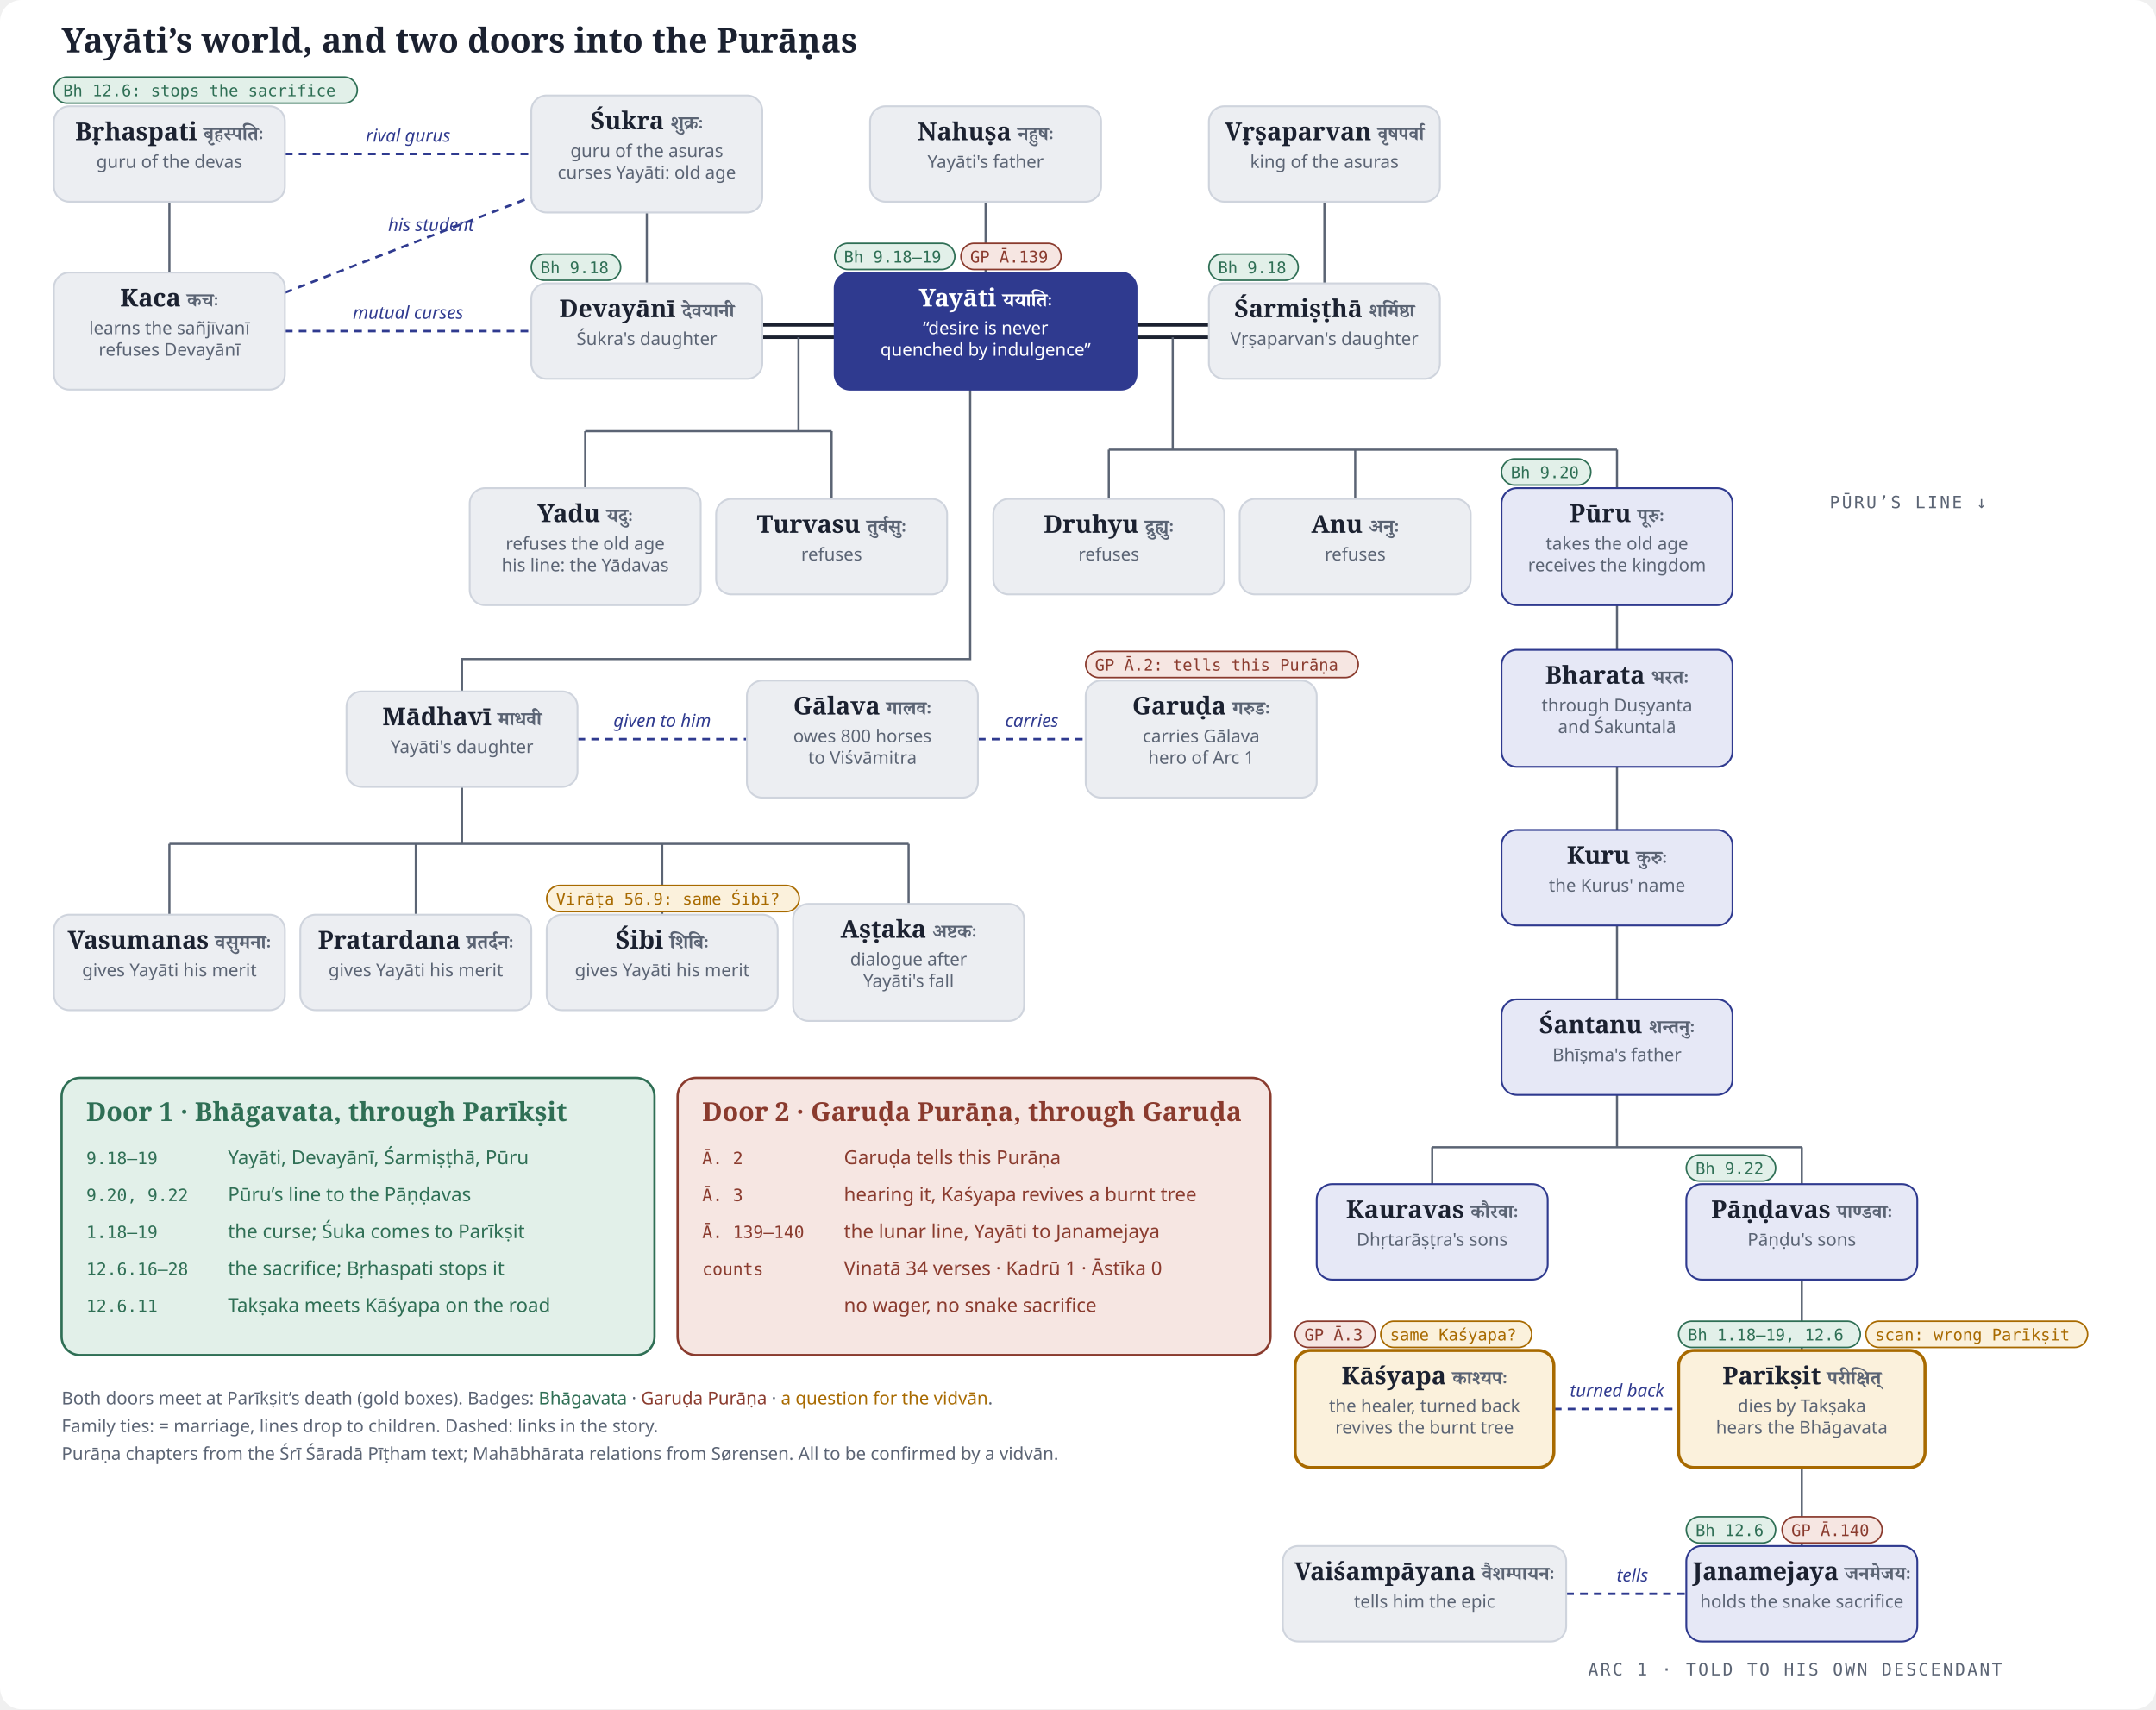
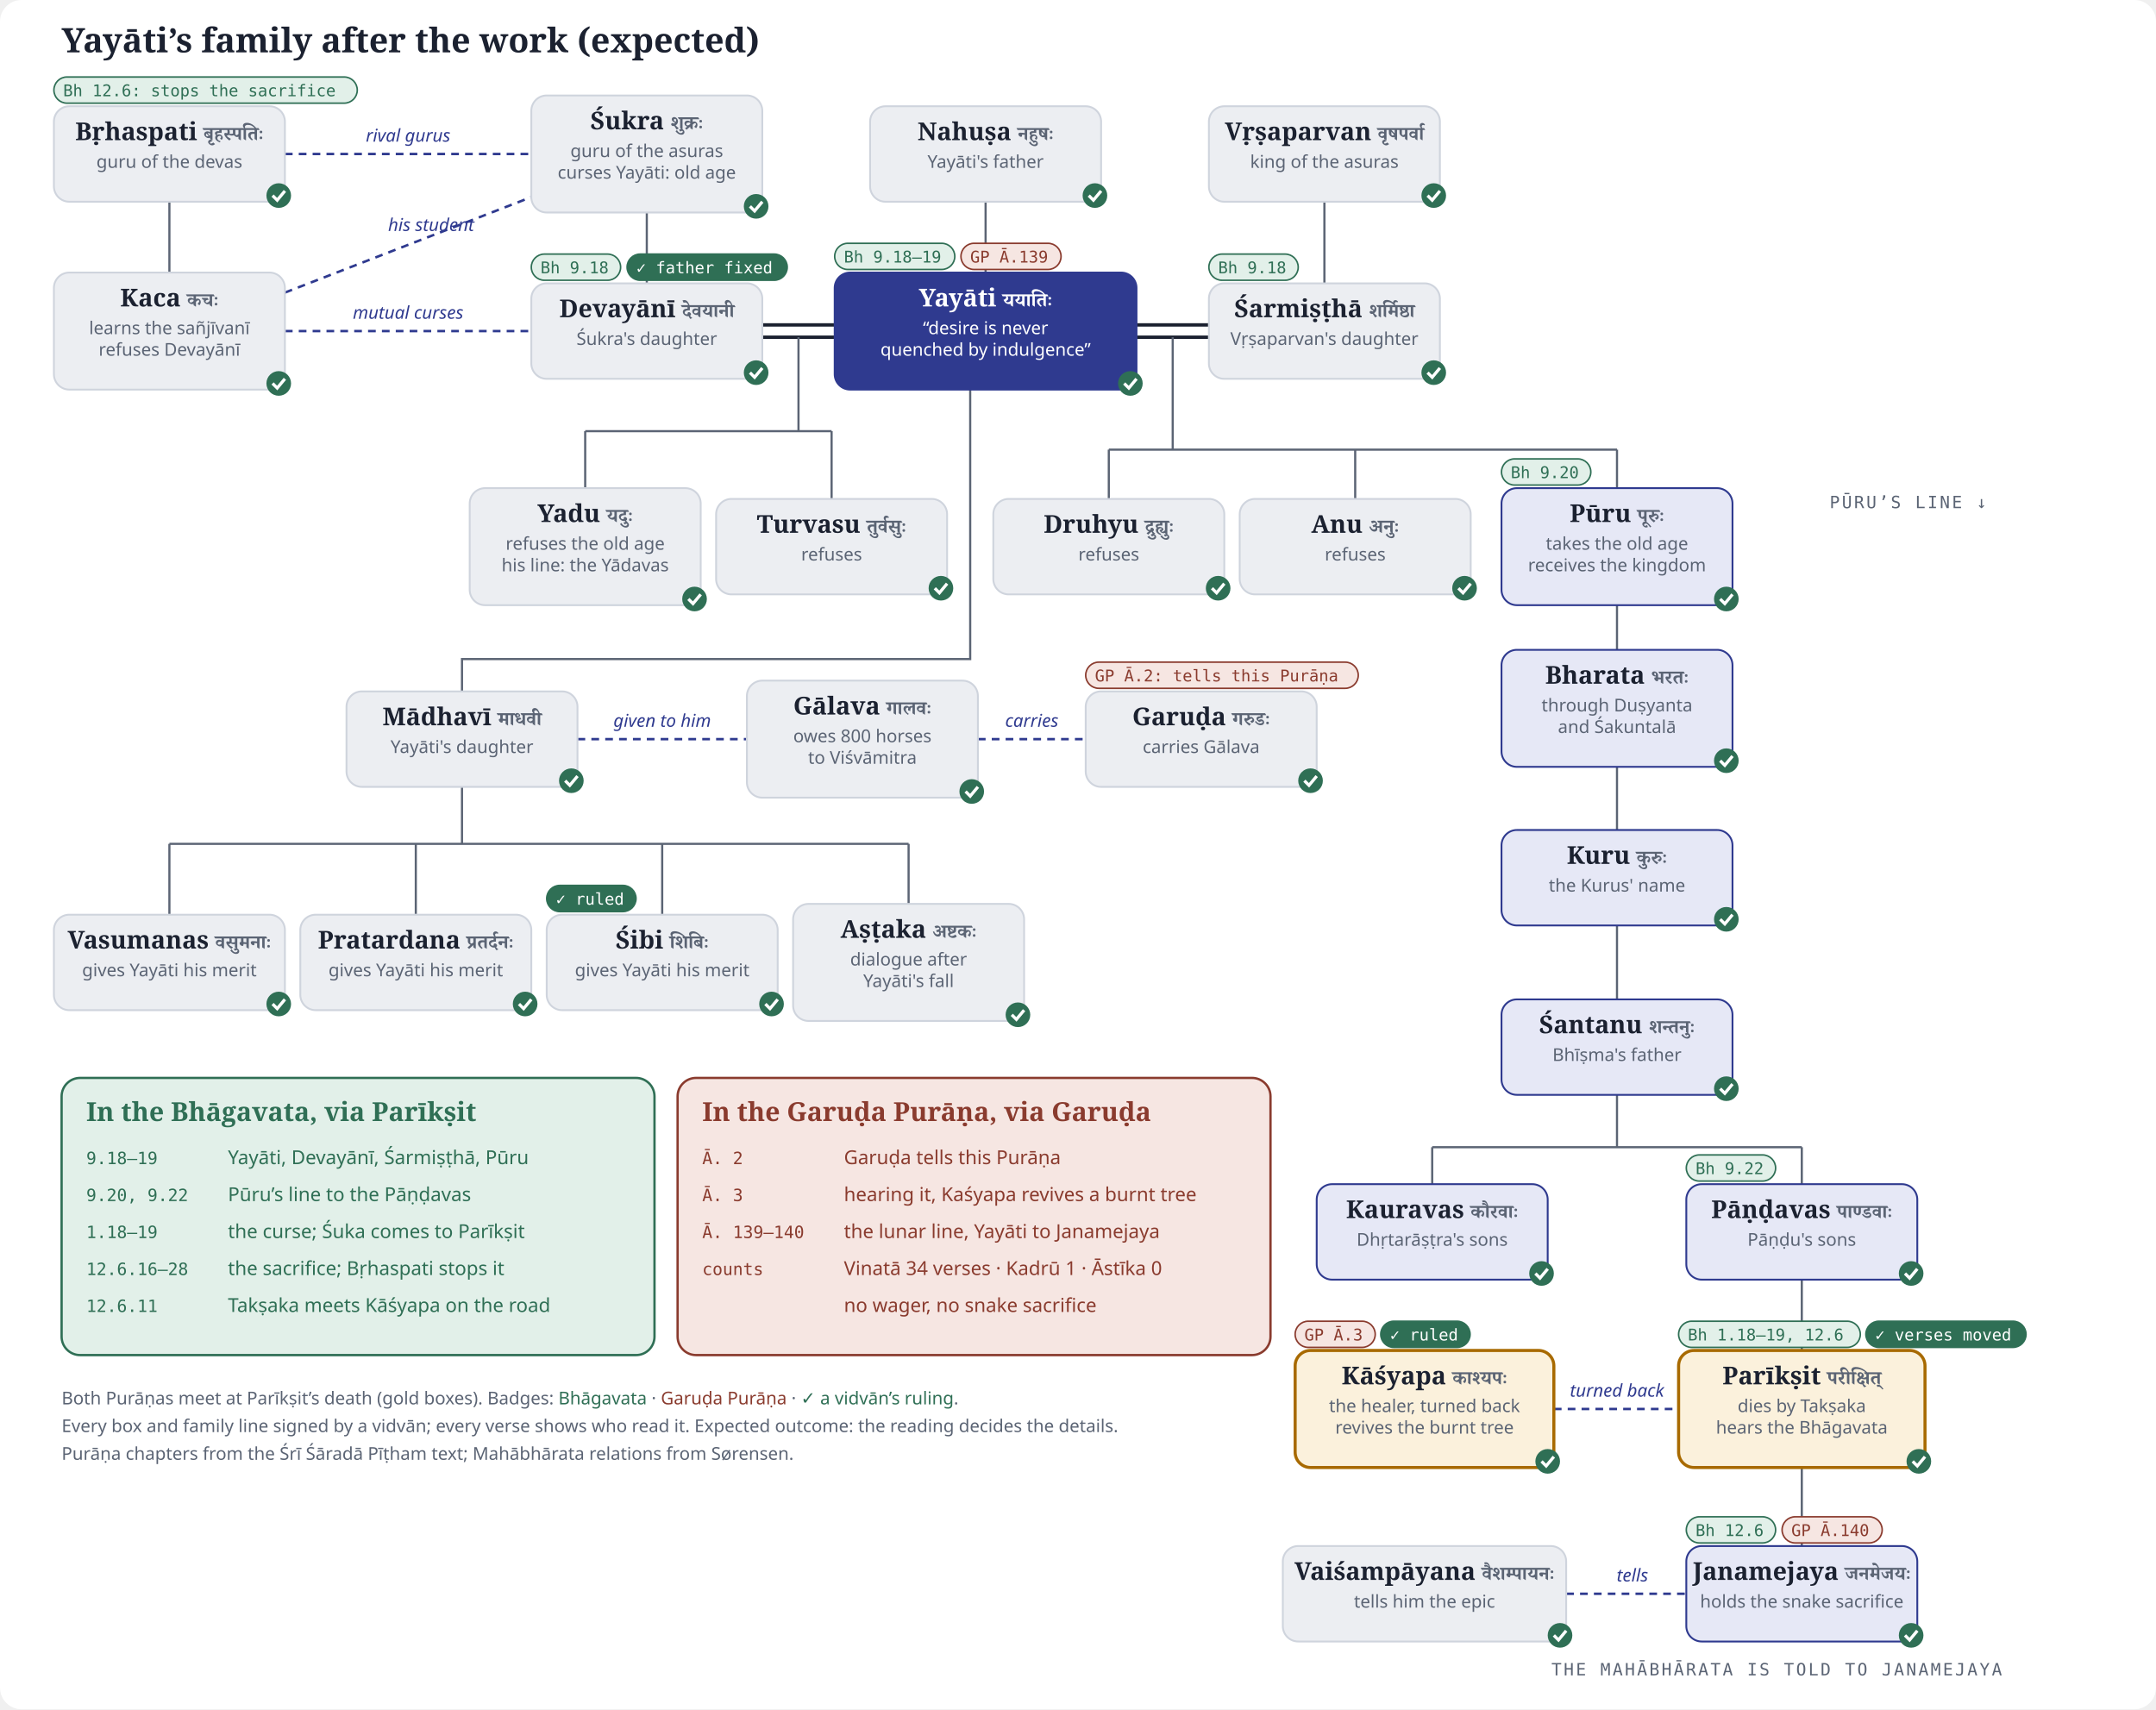
- <svg xmlns="http://www.w3.org/2000/svg" class="ym" viewBox="0 0 1400 1110" role="img" aria-labelledby="ymt ymd">
+ <svg xmlns="http://www.w3.org/2000/svg" class="ym after" viewBox="0 0 1400 1110" role="img" aria-labelledby="ymt ymd">
  <style>
- .ym{font-family:"Source Sans 3","Segoe UI",system-ui,sans-serif}
- .ym .bg{fill:var(--surface,#ffffff)}
- .ym .nb{fill:var(--band,#eceef2);stroke:var(--rule,#cfd4dd);stroke-width:1.2}
- .ym .hero .nb{fill:var(--accent,#2f3a8f);stroke:var(--accent,#2f3a8f)}
- .ym .hero .nm,.ym .hero .rl,.ym .hero .dv{fill:var(--surface,#ffffff)}
- .ym .line .nb{fill:var(--accent-soft,#e6e8f6);stroke:var(--accent,#2f3a8f)}
- .ym .meet .nb{fill:var(--gold-soft,#fbf1dc);stroke:var(--gold,#a86a00);stroke-width:2}
- .ym .nm{font-family:"Spectral",Georgia,serif;font-size:16px;font-weight:600;fill:var(--ink,#1b2130)}
- .ym .dv{font-family:"Tiro Devanagari Sanskrit","Noto Serif Devanagari","Nirmala UI",serif;font-size:12.5px;fill:var(--muted,#5b6474)}
- .ym .rl{font-size:11.5px;fill:var(--muted,#5b6474)}
- .ym .k{stroke:var(--muted,#5b6474);stroke-width:1.4;fill:none}
- .ym .tie{stroke:var(--ink,#1b2130);stroke-width:2.2}
- .ym .st{stroke:var(--accent,#2f3a8f);stroke-width:1.6;stroke-dasharray:5 4;fill:none}
- .ym .sl{font-size:11.5px;fill:var(--accent,#2f3a8f);font-style:italic}
- .ym .bh rect{fill:var(--leaf-soft,#e2f0e9);stroke:var(--leaf,#2f6f55)} .ym .bh text{fill:var(--leaf,#2f6f55)}
- .ym .gp rect{fill:var(--clay-soft,#f6e6e2);stroke:var(--clay,#8a3b2e)} .ym .gp text{fill:var(--clay,#8a3b2e)}
- .ym .q rect{fill:var(--gold-soft,#fbf1dc);stroke:var(--gold,#a86a00)} .ym .q text{fill:var(--gold,#a86a00)}
+   .ym{font-family:"Source Sans 3","Segoe UI",system-ui,sans-serif}
+   .ym .bg{fill:var(--surface,#ffffff)}
+   .ym .nb{fill:var(--band,#eceef2);stroke:var(--rule,#cfd4dd);stroke-width:1.2}
+   .ym .hero .nb{fill:var(--accent,#2f3a8f);stroke:var(--accent,#2f3a8f)}
+   .ym .hero .nm,.ym .hero .rl,.ym .hero .dv{fill:var(--surface,#ffffff)}
+   .ym .line .nb{fill:var(--accent-soft,#e6e8f6);stroke:var(--accent,#2f3a8f)}
+   .ym .meet .nb{fill:var(--gold-soft,#fbf1dc);stroke:var(--gold,#a86a00);stroke-width:2}
+   .ym .nm{font-family:"Spectral",Georgia,serif;font-size:16px;font-weight:600;fill:var(--ink,#1b2130)}
+   .ym .dv{font-family:"Tiro Devanagari Sanskrit","Noto Serif Devanagari","Nirmala UI",serif;font-size:12.5px;fill:var(--muted,#5b6474)}
+   .ym .rl{font-size:11.5px;fill:var(--muted,#5b6474)}
+   .ym .k{stroke:var(--muted,#5b6474);stroke-width:1.4;fill:none}
+   .ym .tie{stroke:var(--ink,#1b2130);stroke-width:2.2}
+   .ym .st{stroke:var(--accent,#2f3a8f);stroke-width:1.6;stroke-dasharray:5 4;fill:none}
+   .ym .sl{font-size:11.5px;fill:var(--accent,#2f3a8f);font-style:italic}
+   .ym .bh rect{fill:var(--leaf-soft,#e2f0e9);stroke:var(--leaf,#2f6f55)} .ym .bh text{fill:var(--leaf,#2f6f55)}
+   .ym .gp rect{fill:var(--clay-soft,#f6e6e2);stroke:var(--clay,#8a3b2e)} .ym .gp text{fill:var(--clay,#8a3b2e)}
+   .ym .q rect{fill:var(--gold-soft,#fbf1dc);stroke:var(--gold,#a86a00)} .ym .q text{fill:var(--gold,#a86a00)}
+   .ym .x rect{fill:var(--clay-soft,#f6e6e2);stroke:var(--clay,#8a3b2e)} .ym .x text{fill:var(--clay,#8a3b2e)}
+ .ym .ok rect{fill:var(--leaf,#2f6f55);stroke:var(--leaf,#2f6f55)} .ym .ok text{fill:var(--surface,#ffffff)}
+ .ym.today .k,.ym.today .tie{stroke-dasharray:3 4;opacity:.55}
+ .ym.today .nb{fill:var(--surface,#ffffff)}
+ .ym.today .hero .nb{fill:var(--accent-soft,#e6e8f6)} .ym.today .hero .nm{fill:var(--ink,#1b2130)} .ym.today .hero .rl,.ym.today .hero .dv{fill:var(--muted,#5b6474)}
+ .ym.today .line .nb,.ym.today .meet .nb{fill:var(--surface,#ffffff);stroke:var(--rule,#cfd4dd);stroke-width:1.2}
+ .ym .tick circle{fill:var(--leaf,#2f6f55)} .ym .tick path{stroke:#fff;stroke-width:2;fill:none}
.ym .bdg text{font-family:"IBM Plex Mono",ui-monospace,monospace;font-size:10.5px}
- .ym .zone{font-family:"IBM Plex Mono",ui-monospace,monospace;font-size:11px;letter-spacing:.12em;fill:var(--muted,#5b6474)}
- .ym .door rect.f{stroke-width:1.5}
- .ym .dt{font-family:"Spectral",Georgia,serif;font-size:17px;font-weight:600}
- .ym .dl{font-size:12.5px;fill:var(--ink,#1b2130)}
- .ym .dr{font-family:"IBM Plex Mono",ui-monospace,monospace;font-size:11px}
- .ym .ttl{font-family:"Spectral",Georgia,serif;font-size:22px;font-weight:700;fill:var(--ink,#1b2130)}
- @media (prefers-color-scheme:dark){svg.ym:root{--surface:#1a1f2b;--band:#232838;--rule:#39405a;--ink:#e6e8ee;--muted:#9aa3b5;--accent:#9aa6ff;--accent-soft:#232a45;--gold:#f0b44a;--gold-soft:#2e2615;--leaf:#7fcca8;--leaf-soft:#18302a;--clay:#f0a090;--clay-soft:#35201c}}
- </style>
+   .ym .zone{font-family:"IBM Plex Mono",ui-monospace,monospace;font-size:11px;letter-spacing:.12em;fill:var(--muted,#5b6474)}
+   .ym .door rect.f{stroke-width:1.5}
+   .ym .dt{font-family:"Spectral",Georgia,serif;font-size:17px;font-weight:600}
+   .ym .dl{font-size:12.5px;fill:var(--ink,#1b2130)}
+   .ym .dr{font-family:"IBM Plex Mono",ui-monospace,monospace;font-size:11px}
+   .ym .ttl{font-family:"Spectral",Georgia,serif;font-size:22px;font-weight:700;fill:var(--ink,#1b2130)}
+   @media (prefers-color-scheme:dark){svg.ym:root{--surface:#1a1f2b;--band:#232838;--rule:#39405a;--ink:#e6e8ee;--muted:#9aa3b5;--accent:#9aa6ff;--accent-soft:#232a45;--gold:#f0b44a;--gold-soft:#2e2615;--leaf:#7fcca8;--leaf-soft:#18302a;--clay:#f0a090;--clay-soft:#35201c}}
+   </style>
  <rect class="bg" width="1400" height="1110" rx="14" />
  <path class="k" d="M110 131.0 L110 177.0" />
  <path class="k" d="M420 138.0 L420 184.0" />
  <path class="k" d="M640 131.0 L640 177.0" />
  <path class="k" d="M860 131.0 L860 184.0" />
  <path class="k" d="M1050 393.0 L1050 422.0" />
  <path class="k" d="M1050 498.0 L1050 539.0" />
  <path class="k" d="M1050 601.0 L1050 649.0" />
  <path class="k" d="M1170 953.0 L1170 1004.0" />
  <path class="tie" d="M495.0 211 L542.0 211" />
  <path class="tie" d="M495.0 219 L542.0 219" />
  <path class="tie" d="M738.0 211 L785.0 211" />
  <path class="tie" d="M738.0 219 L785.0 219" />
  <path class="k" d="M518.5 219 L518.5 280" />
  <path class="k" d="M380 280 L540 280" />
  <path class="k" d="M380 280 L380 317.0" />
  <path class="k" d="M540 280 L540 324.0" />
  <path class="k" d="M761.5 219 L761.5 292" />
  <path class="k" d="M720 292 L1050 292" />
  <path class="k" d="M720 292 L720 324.0" />
  <path class="k" d="M880 292 L880 324.0" />
  <path class="k" d="M1050 292 L1050 317.0" />
  <path class="k" d="M630 253.0 L630 428 L300 428 L300 449.0" />
  <path class="k" d="M300 511.0 L300 548" />
  <path class="k" d="M110 548 L590 548" />
  <path class="k" d="M110 548 L110 594.0" />
  <path class="k" d="M270 548 L270 594.0" />
  <path class="k" d="M430 548 L430 594.0" />
  <path class="k" d="M590 548 L590 587.0" />
  <path class="k" d="M1050 711.0 L1050 745" />
  <path class="k" d="M930 745 L1170 745" />
  <path class="k" d="M930 745 L930 769.0" />
  <path class="k" d="M1170 745 L1170 769.0" />
  <path class="k" d="M1170 831.0 L1170 877.0" />
  <path class="st" d="M185.0 100 L345.0 100" />
  <text class="sl" x="265" y="92" text-anchor="middle">rival gurus</text>
  <path class="st" d="M185.0 215 L345.0 215" />
  <text class="sl" x="265" y="207" text-anchor="middle">mutual curses</text>
  <path class="st" d="M185 190 L345 128" />
  <text class="sl" x="252" y="150" text-anchor="start">his student</text>
  <path class="st" d="M375.0 480 L485.0 480" />
  <text class="sl" x="430" y="472" text-anchor="middle">given to him</text>
  <path class="st" d="M635.0 480 L705.0 480" />
  <text class="sl" x="670" y="472" text-anchor="middle">carries</text>
  <path class="st" d="M1009.0 915 L1090.0 915" />
  <text class="sl" x="1050" y="907" text-anchor="middle">turned back</text>
  <path class="st" d="M1017.0 1035 L1095.0 1035" />
  <text class="sl" x="1060" y="1027" text-anchor="middle">tells</text>
  <g class="n ">
    <rect class="nb" x="35.0" y="69.0" width="150" height="62" rx="10" />
    <text class="nm" x="110" y="91.0" text-anchor="middle">Bṛhaspati <tspan class="dv">बृहस्पतिः</tspan>
    </text>
    <text class="rl" x="110" y="109.0" text-anchor="middle">guru of the devas</text>
  </g>
  <g class="n ">
    <rect class="nb" x="345.0" y="62.0" width="150" height="76" rx="10" />
    <text class="nm" x="420" y="84.0" text-anchor="middle">Śukra <tspan class="dv">शुक्रः</tspan>
    </text>
    <text class="rl" x="420" y="102.0" text-anchor="middle">guru of the asuras</text>
    <text class="rl" x="420" y="116.0" text-anchor="middle">curses Yayāti: old age</text>
  </g>
  <g class="n ">
    <rect class="nb" x="565.0" y="69.0" width="150" height="62" rx="10" />
    <text class="nm" x="640" y="91.0" text-anchor="middle">Nahuṣa <tspan class="dv">नहुषः</tspan>
    </text>
    <text class="rl" x="640" y="109.0" text-anchor="middle">Yayāti's father</text>
  </g>
  <g class="n ">
    <rect class="nb" x="785.0" y="69.0" width="150" height="62" rx="10" />
    <text class="nm" x="860" y="91.0" text-anchor="middle">Vṛṣaparvan <tspan class="dv">वृषपर्वा</tspan>
    </text>
    <text class="rl" x="860" y="109.0" text-anchor="middle">king of the asuras</text>
  </g>
  <g class="n ">
    <rect class="nb" x="35.0" y="177.0" width="150" height="76" rx="10" />
    <text class="nm" x="110" y="199.0" text-anchor="middle">Kaca <tspan class="dv">कचः</tspan>
    </text>
    <text class="rl" x="110" y="217.0" text-anchor="middle">learns the sañjīvanī</text>
    <text class="rl" x="110" y="231.0" text-anchor="middle">refuses Devayānī</text>
  </g>
  <g class="n ">
    <rect class="nb" x="345.0" y="184.0" width="150" height="62" rx="10" />
    <text class="nm" x="420" y="206.0" text-anchor="middle">Devayānī <tspan class="dv">देवयानी</tspan>
    </text>
    <text class="rl" x="420" y="224.0" text-anchor="middle">Śukra's daughter</text>
  </g>
  <g class="n hero">
    <rect class="nb" x="542.0" y="177.0" width="196" height="76" rx="10" />
    <text class="nm" x="640" y="199.0" text-anchor="middle">Yayāti <tspan class="dv">ययातिः</tspan>
    </text>
    <text class="rl" x="640" y="217.0" text-anchor="middle">“desire is never</text>
    <text class="rl" x="640" y="231.0" text-anchor="middle">quenched by indulgence”</text>
  </g>
  <g class="n ">
    <rect class="nb" x="785.0" y="184.0" width="150" height="62" rx="10" />
    <text class="nm" x="860" y="206.0" text-anchor="middle">Śarmiṣṭhā <tspan class="dv">शर्मिष्ठा</tspan>
    </text>
    <text class="rl" x="860" y="224.0" text-anchor="middle">Vṛṣaparvan's daughter</text>
  </g>
  <g class="n ">
    <rect class="nb" x="305.0" y="317.0" width="150" height="76" rx="10" />
    <text class="nm" x="380" y="339.0" text-anchor="middle">Yadu <tspan class="dv">यदुः</tspan>
    </text>
    <text class="rl" x="380" y="357.0" text-anchor="middle">refuses the old age</text>
    <text class="rl" x="380" y="371.0" text-anchor="middle">his line: the Yādavas</text>
  </g>
  <g class="n ">
    <rect class="nb" x="465.0" y="324.0" width="150" height="62" rx="10" />
    <text class="nm" x="540" y="346.0" text-anchor="middle">Turvasu <tspan class="dv">तुर्वसुः</tspan>
    </text>
    <text class="rl" x="540" y="364.0" text-anchor="middle">refuses</text>
  </g>
  <g class="n ">
    <rect class="nb" x="645.0" y="324.0" width="150" height="62" rx="10" />
    <text class="nm" x="720" y="346.0" text-anchor="middle">Druhyu <tspan class="dv">द्रुह्युः</tspan>
    </text>
    <text class="rl" x="720" y="364.0" text-anchor="middle">refuses</text>
  </g>
  <g class="n ">
    <rect class="nb" x="805.0" y="324.0" width="150" height="62" rx="10" />
    <text class="nm" x="880" y="346.0" text-anchor="middle">Anu <tspan class="dv">अनुः</tspan>
    </text>
    <text class="rl" x="880" y="364.0" text-anchor="middle">refuses</text>
  </g>
  <g class="n line">
    <rect class="nb" x="975.0" y="317.0" width="150" height="76" rx="10" />
    <text class="nm" x="1050" y="339.0" text-anchor="middle">Pūru <tspan class="dv">पूरुः</tspan>
    </text>
    <text class="rl" x="1050" y="357.0" text-anchor="middle">takes the old age</text>
    <text class="rl" x="1050" y="371.0" text-anchor="middle">receives the kingdom</text>
  </g>
  <g class="n ">
    <rect class="nb" x="225.0" y="449.0" width="150" height="62" rx="10" />
    <text class="nm" x="300" y="471.0" text-anchor="middle">Mādhavī <tspan class="dv">माधवी</tspan>
    </text>
    <text class="rl" x="300" y="489.0" text-anchor="middle">Yayāti's daughter</text>
  </g>
  <g class="n ">
    <rect class="nb" x="485.0" y="442.0" width="150" height="76" rx="10" />
    <text class="nm" x="560" y="464.0" text-anchor="middle">Gālava <tspan class="dv">गालवः</tspan>
    </text>
    <text class="rl" x="560" y="482.0" text-anchor="middle">owes 800 horses</text>
    <text class="rl" x="560" y="496.0" text-anchor="middle">to Viśvāmitra</text>
  </g>
  <g class="n ">
-     <rect class="nb" x="705.0" y="442.0" width="150" height="76" rx="10" />
-     <text class="nm" x="780" y="464.0" text-anchor="middle">Garuḍa <tspan class="dv">गरुडः</tspan>
-     </text>
-     <text class="rl" x="780" y="482.0" text-anchor="middle">carries Gālava</text>
-     <text class="rl" x="780" y="496.0" text-anchor="middle">hero of Arc 1</text>
+     <rect class="nb" x="705.0" y="449.0" width="150" height="62" rx="10" />
+     <text class="nm" x="780" y="471.0" text-anchor="middle">Garuḍa <tspan class="dv">गरुडः</tspan>
+     </text>
+     <text class="rl" x="780" y="489.0" text-anchor="middle">carries Gālava</text>
  </g>
  <g class="n ">
    <rect class="nb" x="35.0" y="594.0" width="150" height="62" rx="10" />
    <text class="nm" x="110" y="616.0" text-anchor="middle">Vasumanas <tspan class="dv">वसुमनाः</tspan>
    </text>
    <text class="rl" x="110" y="634.0" text-anchor="middle">gives Yayāti his merit</text>
  </g>
  <g class="n ">
    <rect class="nb" x="195.0" y="594.0" width="150" height="62" rx="10" />
    <text class="nm" x="270" y="616.0" text-anchor="middle">Pratardana <tspan class="dv">प्रतर्दनः</tspan>
    </text>
    <text class="rl" x="270" y="634.0" text-anchor="middle">gives Yayāti his merit</text>
  </g>
  <g class="n ">
    <rect class="nb" x="355.0" y="594.0" width="150" height="62" rx="10" />
    <text class="nm" x="430" y="616.0" text-anchor="middle">Śibi <tspan class="dv">शिबिः</tspan>
    </text>
    <text class="rl" x="430" y="634.0" text-anchor="middle">gives Yayāti his merit</text>
  </g>
  <g class="n ">
    <rect class="nb" x="515.0" y="587.0" width="150" height="76" rx="10" />
    <text class="nm" x="590" y="609.0" text-anchor="middle">Aṣṭaka <tspan class="dv">अष्टकः</tspan>
    </text>
    <text class="rl" x="590" y="627.0" text-anchor="middle">dialogue after</text>
    <text class="rl" x="590" y="641.0" text-anchor="middle">Yayāti's fall</text>
  </g>
  <g class="n line">
    <rect class="nb" x="975.0" y="422.0" width="150" height="76" rx="10" />
    <text class="nm" x="1050" y="444.0" text-anchor="middle">Bharata <tspan class="dv">भरतः</tspan>
    </text>
    <text class="rl" x="1050" y="462.0" text-anchor="middle">through Duṣyanta</text>
    <text class="rl" x="1050" y="476.0" text-anchor="middle">and Śakuntalā</text>
  </g>
  <g class="n line">
    <rect class="nb" x="975.0" y="539.0" width="150" height="62" rx="10" />
    <text class="nm" x="1050" y="561.0" text-anchor="middle">Kuru <tspan class="dv">कुरुः</tspan>
    </text>
    <text class="rl" x="1050" y="579.0" text-anchor="middle">the Kurus' name</text>
  </g>
  <g class="n line">
    <rect class="nb" x="975.0" y="649.0" width="150" height="62" rx="10" />
    <text class="nm" x="1050" y="671.0" text-anchor="middle">Śantanu <tspan class="dv">शन्तनुः</tspan>
    </text>
    <text class="rl" x="1050" y="689.0" text-anchor="middle">Bhīṣma's father</text>
  </g>
  <g class="n line">
    <rect class="nb" x="855.0" y="769.0" width="150" height="62" rx="10" />
    <text class="nm" x="930" y="791.0" text-anchor="middle">Kauravas <tspan class="dv">कौरवाः</tspan>
    </text>
    <text class="rl" x="930" y="809.0" text-anchor="middle">Dhṛtarāṣṭra's sons</text>
  </g>
  <g class="n line">
    <rect class="nb" x="1095.0" y="769.0" width="150" height="62" rx="10" />
    <text class="nm" x="1170" y="791.0" text-anchor="middle">Pāṇḍavas <tspan class="dv">पाण्डवाः</tspan>
    </text>
    <text class="rl" x="1170" y="809.0" text-anchor="middle">Pāṇḍu's sons</text>
  </g>
  <g class="n meet">
    <rect class="nb" x="1090.0" y="877.0" width="160" height="76" rx="10" />
    <text class="nm" x="1170" y="899.0" text-anchor="middle">Parīkṣit <tspan class="dv">परीक्षित्</tspan>
    </text>
    <text class="rl" x="1170" y="917.0" text-anchor="middle">dies by Takṣaka</text>
    <text class="rl" x="1170" y="931.0" text-anchor="middle">hears the Bhāgavata</text>
  </g>
  <g class="n meet">
    <rect class="nb" x="841.0" y="877.0" width="168" height="76" rx="10" />
    <text class="nm" x="925" y="899.0" text-anchor="middle">Kāśyapa <tspan class="dv">काश्यपः</tspan>
    </text>
    <text class="rl" x="925" y="917.0" text-anchor="middle">the healer, turned back</text>
    <text class="rl" x="925" y="931.0" text-anchor="middle">revives the burnt tree</text>
  </g>
  <g class="n line">
    <rect class="nb" x="1095.0" y="1004.0" width="150" height="62" rx="10" />
    <text class="nm" x="1170" y="1026.0" text-anchor="middle">Janamejaya <tspan class="dv">जनमेजयः</tspan>
    </text>
    <text class="rl" x="1170" y="1044.0" text-anchor="middle">holds the snake sacrifice</text>
  </g>
  <g class="n ">
    <rect class="nb" x="833.0" y="1004.0" width="184" height="62" rx="10" />
    <text class="nm" x="925" y="1026.0" text-anchor="middle">Vaiśampāyana <tspan class="dv">वैशम्पायनः</tspan>
    </text>
    <text class="rl" x="925" y="1044.0" text-anchor="middle">tells him the epic</text>
  </g>
+   <g class="tick">
+     <circle cx="181.0" cy="127.0" r="8" />
+     <path d="M177.0 127.0 l3 3 l5 -6" />
+   </g>
  <g class="bdg bh">
    <rect x="35.0" y="50.0" width="197" height="17" rx="8.5" />
    <text x="41.0" y="62.5">Bh 12.6: stops the sacrifice</text>
  </g>
+   <g class="tick">
+     <circle cx="491.0" cy="134.0" r="8" />
+     <path d="M487.0 134.0 l3 3 l5 -6" />
+   </g>
+   <g class="tick">
+     <circle cx="711.0" cy="127.0" r="8" />
+     <path d="M707.0 127.0 l3 3 l5 -6" />
+   </g>
+   <g class="tick">
+     <circle cx="931.0" cy="127.0" r="8" />
+     <path d="M927.0 127.0 l3 3 l5 -6" />
+   </g>
+   <g class="tick">
+     <circle cx="181.0" cy="249.0" r="8" />
+     <path d="M177.0 249.0 l3 3 l5 -6" />
+   </g>
+   <g class="tick">
+     <circle cx="491.0" cy="242.0" r="8" />
+     <path d="M487.0 242.0 l3 3 l5 -6" />
+   </g>
  <g class="bdg bh">
    <rect x="345.0" y="165.0" width="58" height="17" rx="8.5" />
    <text x="351.0" y="177.5">Bh 9.18</text>
+   </g>
+   <g class="bdg ok">
+     <rect x="407.2" y="165.0" width="104" height="17" rx="8.5" />
+     <text x="413.2" y="177.5">✓ father fixed</text>
+   </g>
+   <g class="tick">
+     <circle cx="734.0" cy="249.0" r="8" />
+     <path d="M730.0 249.0 l3 3 l5 -6" />
  </g>
  <g class="bdg bh">
    <rect x="542.0" y="158.0" width="78" height="17" rx="8.5" />
    <text x="548.0" y="170.5">Bh 9.18–19</text>
  </g>
  <g class="bdg gp">
    <rect x="624.0" y="158.0" width="65" height="17" rx="8.5" />
    <text x="630.0" y="170.5">GP Ā.139</text>
  </g>
+   <g class="tick">
+     <circle cx="931.0" cy="242.0" r="8" />
+     <path d="M927.0 242.0 l3 3 l5 -6" />
+   </g>
  <g class="bdg bh">
    <rect x="785.0" y="165.0" width="58" height="17" rx="8.5" />
    <text x="791.0" y="177.5">Bh 9.18</text>
  </g>
+   <g class="tick">
+     <circle cx="451.0" cy="389.0" r="8" />
+     <path d="M447.0 389.0 l3 3 l5 -6" />
+   </g>
+   <g class="tick">
+     <circle cx="611.0" cy="382.0" r="8" />
+     <path d="M607.0 382.0 l3 3 l5 -6" />
+   </g>
+   <g class="tick">
+     <circle cx="791.0" cy="382.0" r="8" />
+     <path d="M787.0 382.0 l3 3 l5 -6" />
+   </g>
+   <g class="tick">
+     <circle cx="951.0" cy="382.0" r="8" />
+     <path d="M947.0 382.0 l3 3 l5 -6" />
+   </g>
+   <g class="tick">
+     <circle cx="1121.0" cy="389.0" r="8" />
+     <path d="M1117.0 389.0 l3 3 l5 -6" />
+   </g>
  <g class="bdg bh">
    <rect x="975.0" y="298.0" width="58" height="17" rx="8.5" />
    <text x="981.0" y="310.5">Bh 9.20</text>
  </g>
+   <g class="tick">
+     <circle cx="371.0" cy="507.0" r="8" />
+     <path d="M367.0 507.0 l3 3 l5 -6" />
+   </g>
+   <g class="tick">
+     <circle cx="631.0" cy="514.0" r="8" />
+     <path d="M627.0 514.0 l3 3 l5 -6" />
+   </g>
+   <g class="tick">
+     <circle cx="851.0" cy="507.0" r="8" />
+     <path d="M847.0 507.0 l3 3 l5 -6" />
+   </g>
  <g class="bdg gp">
-     <rect x="705.0" y="423.0" width="177" height="17" rx="8.5" />
-     <text x="711.0" y="435.5">GP Ā.2: tells this Purāṇa</text>
-   </g>
-   <g class="bdg q">
-     <rect x="355.0" y="575.0" width="164" height="17" rx="8.5" />
-     <text x="361.0" y="587.5">Virāṭa 56.9: same Śibi?</text>
+     <rect x="705.0" y="430.0" width="177" height="17" rx="8.5" />
+     <text x="711.0" y="442.5">GP Ā.2: tells this Purāṇa</text>
+   </g>
+   <g class="tick">
+     <circle cx="181.0" cy="652.0" r="8" />
+     <path d="M177.0 652.0 l3 3 l5 -6" />
+   </g>
+   <g class="tick">
+     <circle cx="341.0" cy="652.0" r="8" />
+     <path d="M337.0 652.0 l3 3 l5 -6" />
+   </g>
+   <g class="tick">
+     <circle cx="501.0" cy="652.0" r="8" />
+     <path d="M497.0 652.0 l3 3 l5 -6" />
+   </g>
+   <g class="bdg ok">
+     <rect x="355.0" y="575.0" width="58" height="17" rx="8.5" />
+     <text x="361.0" y="587.5">✓ ruled</text>
+   </g>
+   <g class="tick">
+     <circle cx="661.0" cy="659.0" r="8" />
+     <path d="M657.0 659.0 l3 3 l5 -6" />
+   </g>
+   <g class="tick">
+     <circle cx="1121.0" cy="494.0" r="8" />
+     <path d="M1117.0 494.0 l3 3 l5 -6" />
+   </g>
+   <g class="tick">
+     <circle cx="1121.0" cy="597.0" r="8" />
+     <path d="M1117.0 597.0 l3 3 l5 -6" />
+   </g>
+   <g class="tick">
+     <circle cx="1121.0" cy="707.0" r="8" />
+     <path d="M1117.0 707.0 l3 3 l5 -6" />
+   </g>
+   <g class="tick">
+     <circle cx="1001.0" cy="827.0" r="8" />
+     <path d="M997.0 827.0 l3 3 l5 -6" />
+   </g>
+   <g class="tick">
+     <circle cx="1241.0" cy="827.0" r="8" />
+     <path d="M1237.0 827.0 l3 3 l5 -6" />
  </g>
  <g class="bdg bh">
    <rect x="1095.0" y="750.0" width="58" height="17" rx="8.5" />
    <text x="1101.0" y="762.5">Bh 9.22</text>
  </g>
+   <g class="tick">
+     <circle cx="1246.0" cy="949.0" r="8" />
+     <path d="M1242.0 949.0 l3 3 l5 -6" />
+   </g>
  <g class="bdg bh">
    <rect x="1090.0" y="858.0" width="118" height="17" rx="8.5" />
    <text x="1096.0" y="870.5">Bh 1.18–19, 12.6</text>
  </g>
-   <g class="bdg q">
-     <rect x="1211.6" y="858.0" width="144" height="17" rx="8.5" />
-     <text x="1217.6" y="870.5">scan: wrong Parīkṣit</text>
+   <g class="bdg ok">
+     <rect x="1211.6" y="858.0" width="104" height="17" rx="8.5" />
+     <text x="1217.6" y="870.5">✓ verses moved</text>
+   </g>
+   <g class="tick">
+     <circle cx="1005.0" cy="949.0" r="8" />
+     <path d="M1001.0 949.0 l3 3 l5 -6" />
  </g>
  <g class="bdg gp">
    <rect x="841.0" y="858.0" width="52" height="17" rx="8.5" />
    <text x="847.0" y="870.5">GP Ā.3</text>
  </g>
-   <g class="bdg q">
-     <rect x="896.6" y="858.0" width="98" height="17" rx="8.5" />
-     <text x="902.6" y="870.5">same Kaśyapa?</text>
+   <g class="bdg ok">
+     <rect x="896.6" y="858.0" width="58" height="17" rx="8.5" />
+     <text x="902.6" y="870.5">✓ ruled</text>
+   </g>
+   <g class="tick">
+     <circle cx="1241.0" cy="1062.0" r="8" />
+     <path d="M1237.0 1062.0 l3 3 l5 -6" />
  </g>
  <g class="bdg bh">
    <rect x="1095.0" y="985.0" width="58" height="17" rx="8.5" />
    <text x="1101.0" y="997.5">Bh 12.6</text>
  </g>
  <g class="bdg gp">
    <rect x="1157.2" y="985.0" width="65" height="17" rx="8.5" />
    <text x="1163.2" y="997.5">GP Ā.140</text>
  </g>
-   <text class="ttl" x="40" y="34">Yayāti’s world, and two doors into the Purāṇas</text>
+   <g class="tick">
+     <circle cx="1013.0" cy="1062.0" r="8" />
+     <path d="M1009.0 1062.0 l3 3 l5 -6" />
+   </g>
+   <text class="ttl" x="40" y="34">Yayāti’s family after the work (expected)</text>
  <text class="zone" x="1290" y="330" text-anchor="end">PŪRU’S LINE ↓</text>
-   <text class="zone" x="1300" y="1088" text-anchor="end">ARC 1 · TOLD TO HIS OWN DESCENDANT</text>
+   <text class="zone" x="1300" y="1088" text-anchor="end">THE MAHĀBHĀRATA IS TOLD TO JANAMEJAYA</text>
  <g class="door bh">
    <rect class="f" x="40" y="700" width="385" height="180" rx="12" style="fill:var(--leaf-soft,#e2f0e9);stroke:var(--leaf,#2f6f55)" />
-     <text class="dt" x="56" y="728" style="fill:var(--leaf,#2f6f55)">Door 1 · Bhāgavata, through Parīkṣit</text>
+     <text class="dt" x="56" y="728" style="fill:var(--leaf,#2f6f55)">In the Bhāgavata, via Parīkṣit</text>
    <text class="dr" x="56" y="756" style="fill:var(--leaf,#2f6f55)">9.18–19</text>
    <text class="dl" x="148" y="756">Yayāti, Devayānī, Śarmiṣṭhā, Pūru</text>
    <text class="dr" x="56" y="780" style="fill:var(--leaf,#2f6f55)">9.20, 9.22</text>
    <text class="dl" x="148" y="780">Pūru’s line to the Pāṇḍavas</text>
    <text class="dr" x="56" y="804" style="fill:var(--leaf,#2f6f55)">1.18–19</text>
    <text class="dl" x="148" y="804">the curse; Śuka comes to Parīkṣit</text>
    <text class="dr" x="56" y="828" style="fill:var(--leaf,#2f6f55)">12.6.16–28</text>
    <text class="dl" x="148" y="828">the sacrifice; Bṛhaspati stops it</text>
    <text class="dr" x="56" y="852" style="fill:var(--leaf,#2f6f55)">12.6.11</text>
    <text class="dl" x="148" y="852">Takṣaka meets Kāśyapa on the road</text>
  </g>
  <g class="door gp">
    <rect class="f" x="440" y="700" width="385" height="180" rx="12" style="fill:var(--clay-soft,#f6e6e2);stroke:var(--clay,#8a3b2e)" />
-     <text class="dt" x="456" y="728" style="fill:var(--clay,#8a3b2e)">Door 2 · Garuḍa Purāṇa, through Garuḍa</text>
+     <text class="dt" x="456" y="728" style="fill:var(--clay,#8a3b2e)">In the Garuḍa Purāṇa, via Garuḍa</text>
    <text class="dr" x="456" y="756" style="fill:var(--clay,#8a3b2e)">Ā. 2</text>
    <text class="dl" x="548" y="756">Garuḍa tells this Purāṇa</text>
    <text class="dr" x="456" y="780" style="fill:var(--clay,#8a3b2e)">Ā. 3</text>
    <text class="dl" x="548" y="780">hearing it, Kaśyapa revives a burnt tree</text>
    <text class="dr" x="456" y="804" style="fill:var(--clay,#8a3b2e)">Ā. 139–140</text>
    <text class="dl" x="548" y="804">the lunar line, Yayāti to Janamejaya</text>
    <text class="dr" x="456" y="828" style="fill:var(--clay,#8a3b2e)">counts</text>
    <text class="dl" x="548" y="828">Vinatā 34 verses · Kadrū 1 · Āstīka 0</text>
    <text class="dr" x="456" y="852" style="fill:var(--clay,#8a3b2e)" />
    <text class="dl" x="548" y="852">no wager, no snake sacrifice</text>
  </g>
-   <text class="rl" x="40" y="912">Both doors meet at Parīkṣit’s death (gold boxes). Badges: <tspan style="fill:var(--leaf,#2f6f55)">Bhāgavata</tspan> · <tspan style="fill:var(--clay,#8a3b2e)">Garuḍa Purāṇa</tspan> · <tspan style="fill:var(--gold,#a86a00)">a question for the vidvān</tspan>.</text>
-   <text class="rl" x="40" y="930">Family ties: = marriage, lines drop to children. Dashed: links in the story.</text>
-   <text class="rl" x="40" y="948">Purāṇa chapters from the Śrī Śāradā Pīṭham text; Mahābhārata relations from Sørensen. All to be confirmed by a vidvān.</text>
+   <text class="rl" x="40" y="912">Both Purāṇas meet at Parīkṣit’s death (gold boxes). Badges: <tspan style="fill:var(--leaf,#2f6f55)">Bhāgavata</tspan> · <tspan style="fill:var(--clay,#8a3b2e)">Garuḍa Purāṇa</tspan> · <tspan style="fill:var(--leaf,#2f6f55)">✓ a vidvān’s ruling</tspan>.</text>
+   <text class="rl" x="40" y="930">Every box and family line signed by a vidvān; every verse shows who read it. Expected outcome: the reading decides the details.</text>
+   <text class="rl" x="40" y="948">Purāṇa chapters from the Śrī Śāradā Pīṭham text; Mahābhārata relations from Sørensen.</text>
</svg>
